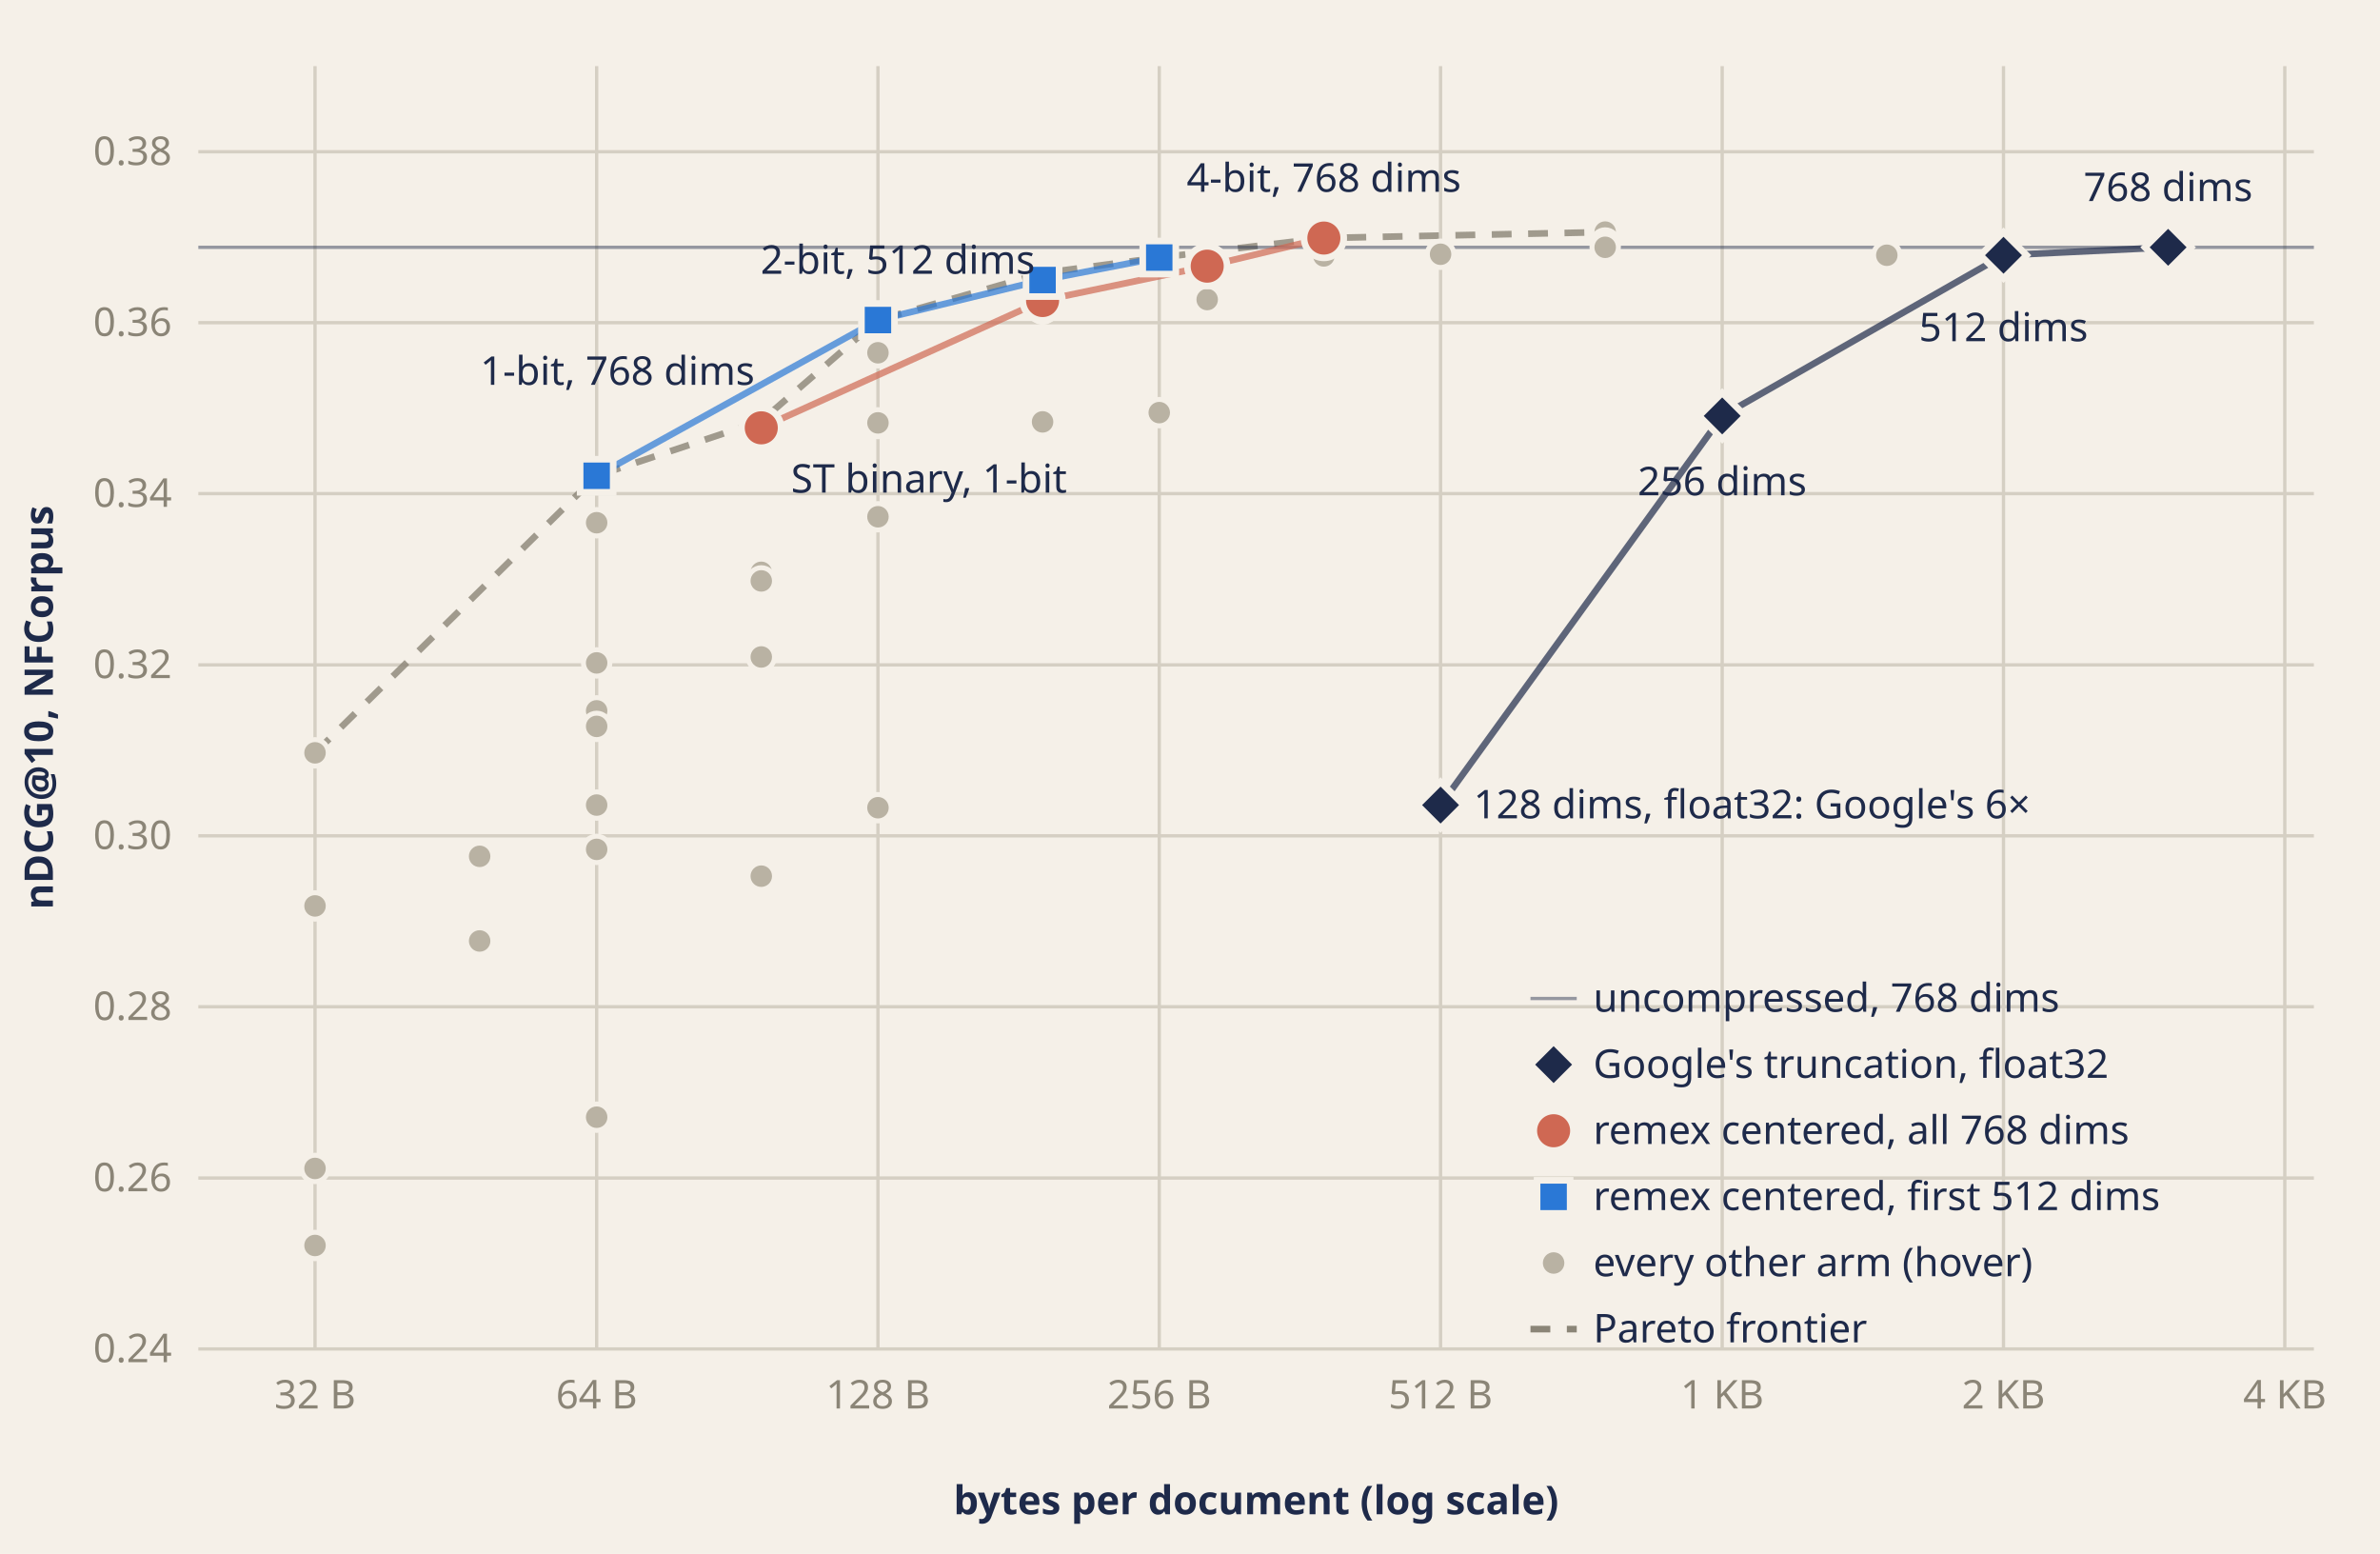
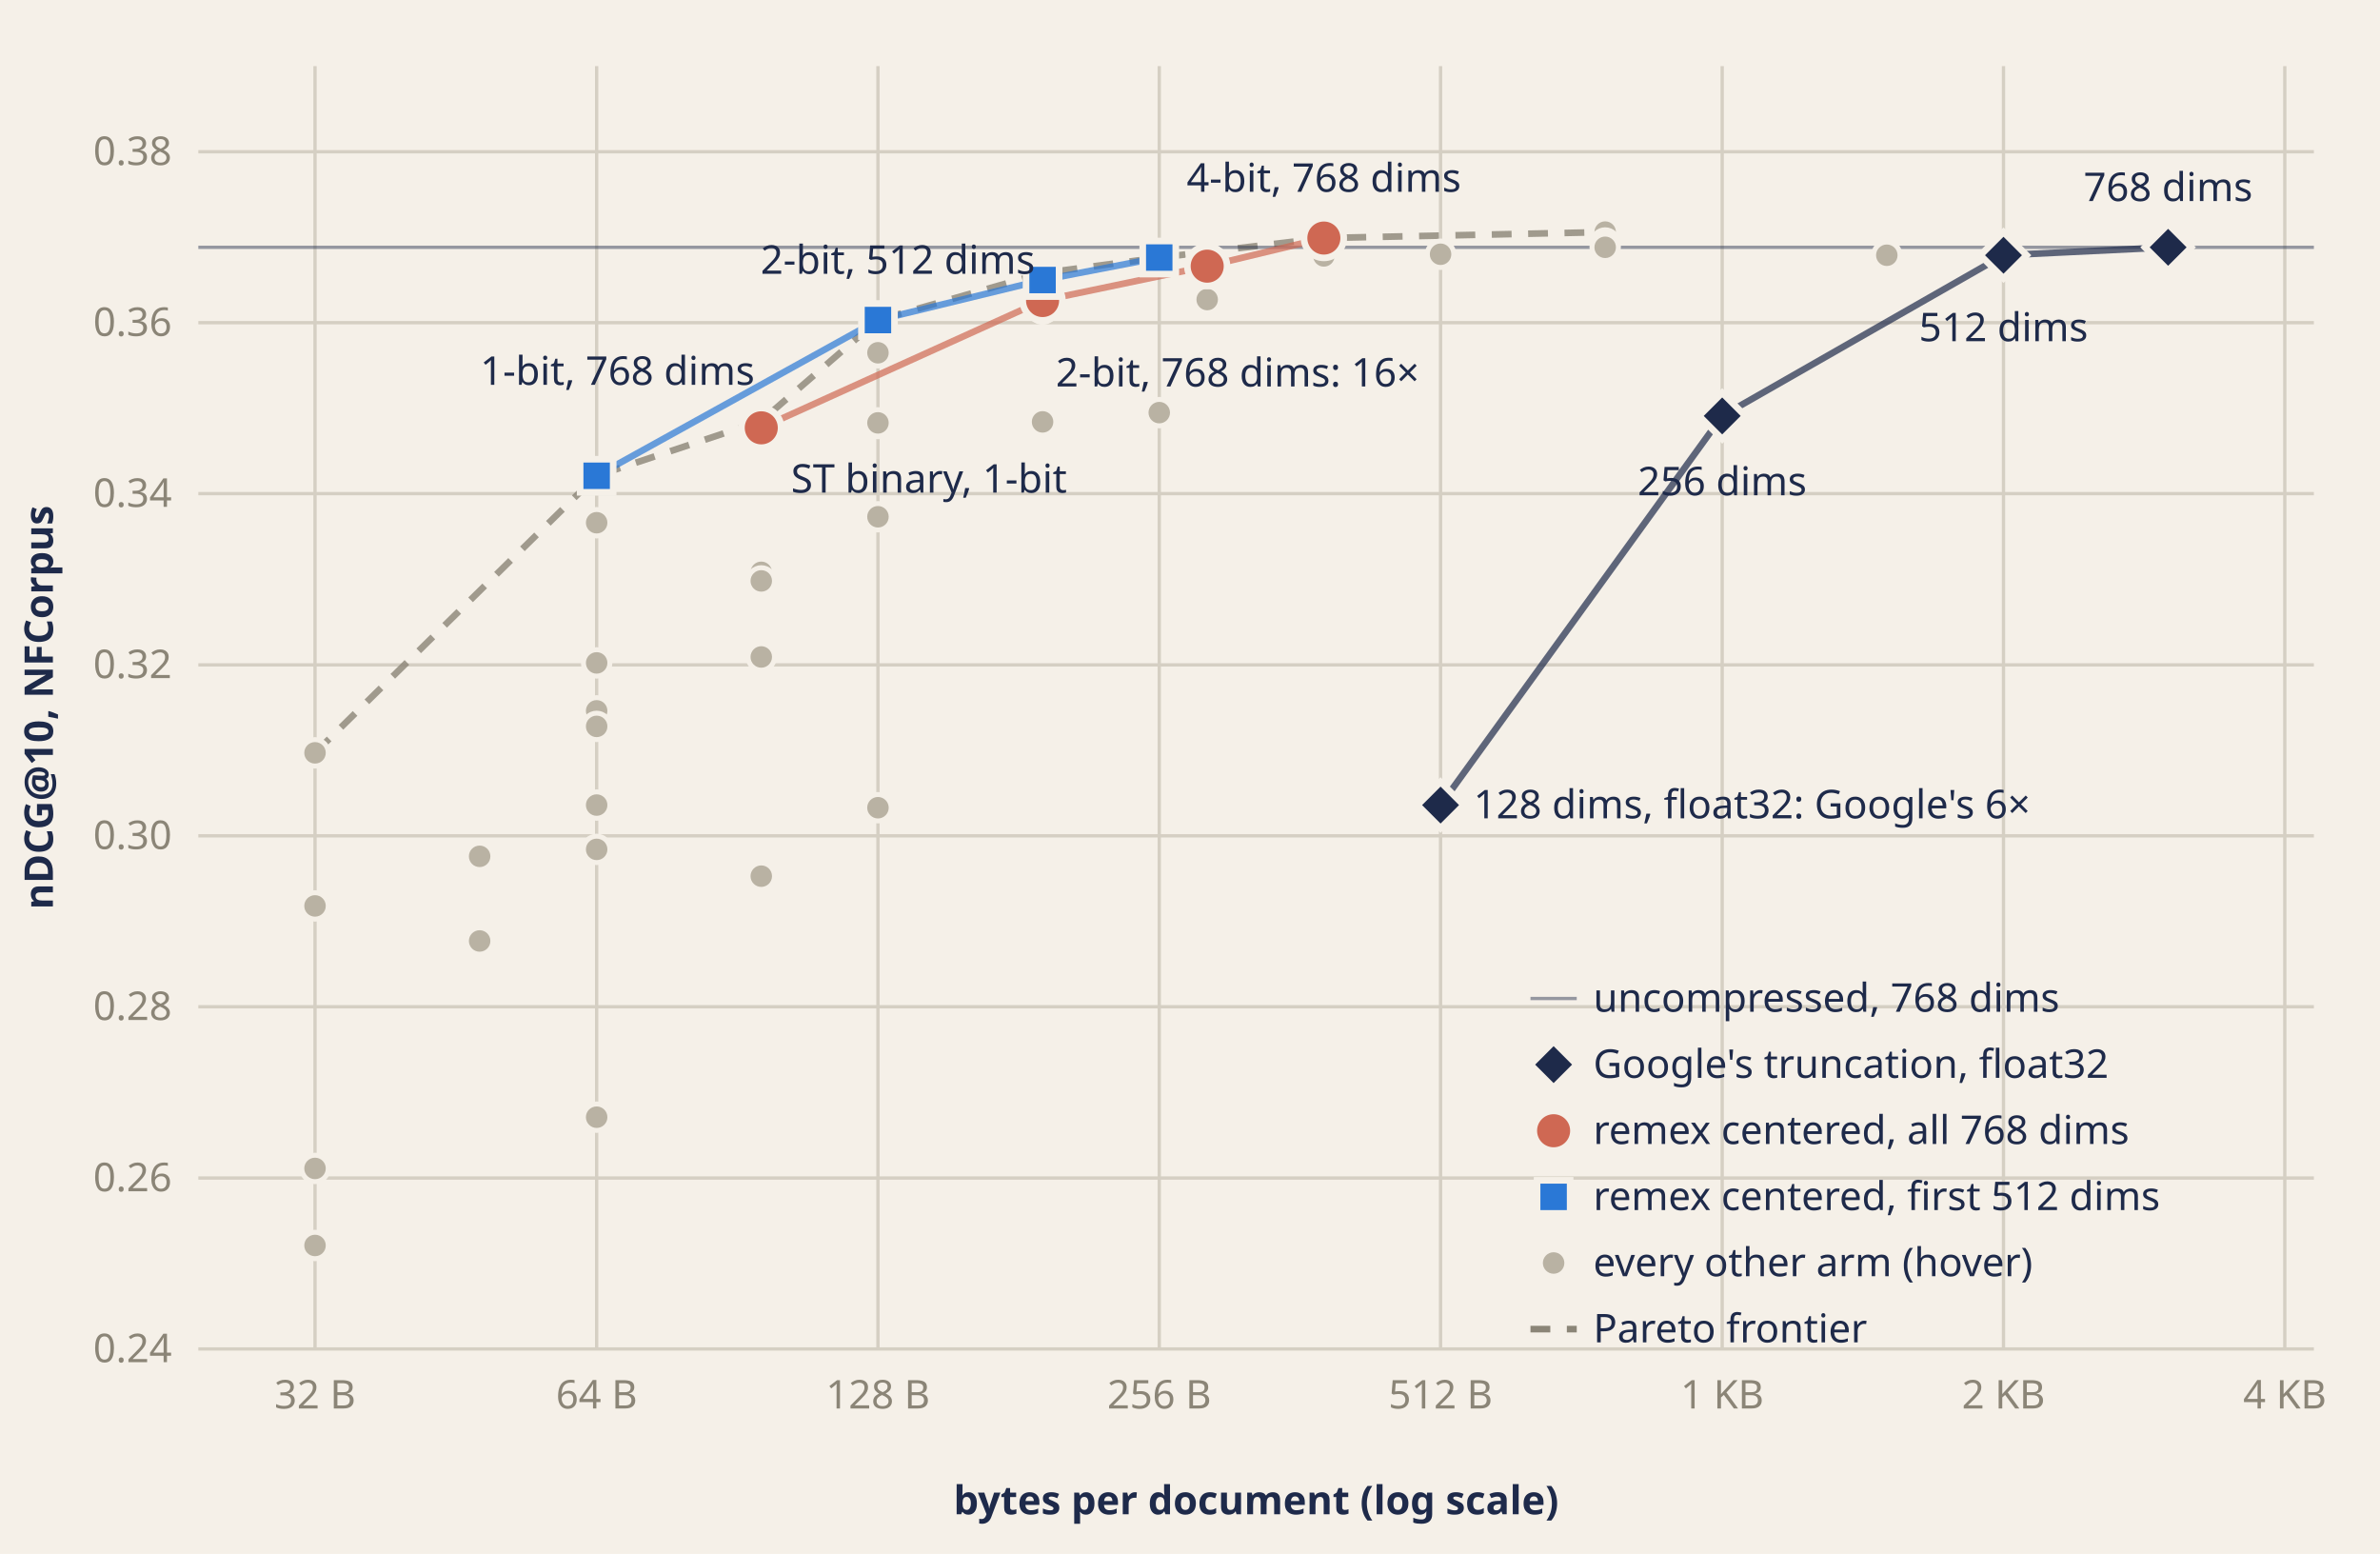
<svg xmlns="http://www.w3.org/2000/svg" viewBox="0 0 720 470" width="720" height="470" style="width:100%;height:auto;display:block" role="img" aria-labelledby="p-nfcorpus-t p-nfcorpus-d" font-family="sans-serif" font-size="12">
  <rect width="720" height="470" fill="#f5f0e8" />
  <line x1="60" x2="700" y1="408.0" y2="408.0" stroke="#d5cfc3" />
  <text x="52" y="412.0" text-anchor="end" fill="#8b8577">0.24</text>
  <line x1="60" x2="700" y1="356.3" y2="356.3" stroke="#d5cfc3" />
  <text x="52" y="360.3" text-anchor="end" fill="#8b8577">0.26</text>
  <line x1="60" x2="700" y1="304.5" y2="304.5" stroke="#d5cfc3" />
  <text x="52" y="308.5" text-anchor="end" fill="#8b8577">0.28</text>
  <line x1="60" x2="700" y1="252.8" y2="252.8" stroke="#d5cfc3" />
  <text x="52" y="256.8" text-anchor="end" fill="#8b8577">0.30</text>
  <line x1="60" x2="700" y1="201.1" y2="201.1" stroke="#d5cfc3" />
  <text x="52" y="205.1" text-anchor="end" fill="#8b8577">0.32</text>
  <line x1="60" x2="700" y1="149.3" y2="149.3" stroke="#d5cfc3" />
  <text x="52" y="153.3" text-anchor="end" fill="#8b8577">0.34</text>
  <line x1="60" x2="700" y1="97.6" y2="97.6" stroke="#d5cfc3" />
  <text x="52" y="101.6" text-anchor="end" fill="#8b8577">0.36</text>
  <line x1="60" x2="700" y1="45.9" y2="45.9" stroke="#d5cfc3" />
  <text x="52" y="49.9" text-anchor="end" fill="#8b8577">0.38</text>
  <line x1="95.3" x2="95.3" y1="20" y2="408" stroke="#d5cfc3" />
  <text x="95.3" y="426" text-anchor="middle" fill="#8b8577">32 B</text>
  <line x1="180.5" x2="180.5" y1="20" y2="408" stroke="#d5cfc3" />
  <text x="180.5" y="426" text-anchor="middle" fill="#8b8577">64 B</text>
  <line x1="265.6" x2="265.6" y1="20" y2="408" stroke="#d5cfc3" />
  <text x="265.6" y="426" text-anchor="middle" fill="#8b8577">128 B</text>
  <line x1="350.7" x2="350.7" y1="20" y2="408" stroke="#d5cfc3" />
  <text x="350.7" y="426" text-anchor="middle" fill="#8b8577">256 B</text>
  <line x1="435.8" x2="435.8" y1="20" y2="408" stroke="#d5cfc3" />
  <text x="435.8" y="426" text-anchor="middle" fill="#8b8577">512 B</text>
  <line x1="521.0" x2="521.0" y1="20" y2="408" stroke="#d5cfc3" />
  <text x="521.0" y="426" text-anchor="middle" fill="#8b8577">1 KB</text>
  <line x1="606.1" x2="606.1" y1="20" y2="408" stroke="#d5cfc3" />
  <text x="606.1" y="426" text-anchor="middle" fill="#8b8577">2 KB</text>
  <line x1="691.2" x2="691.2" y1="20" y2="408" stroke="#d5cfc3" />
  <text x="691.2" y="426" text-anchor="middle" fill="#8b8577">4 KB</text>
  <text x="380.0" y="458" text-anchor="middle" fill="#1e2a4a" font-weight="600">bytes per document (log scale)</text>
  <text transform="translate(16 214.0) rotate(-90)" text-anchor="middle" fill="#1e2a4a" font-weight="600">nDCG@10, NFCorpus</text>
  <path d="M95.3,227.7 L180.5,143.9 L230.3,127.3 L265.6,96.8 L315.4,82.6 L350.7,77.9 L400.5,72.0 L485.6,70.2" fill="none" stroke="#8b8577" stroke-width="2" stroke-dasharray="6 5" opacity="0.8" />
  <line x1="60" x2="700" y1="74.8" y2="74.8" stroke="#1e2a4a" stroke-width="1" opacity="0.45" />
  <circle cx="570.8" cy="77.2" r="4" fill="#b9b2a3" stroke="#f5f0e8" stroke-width="1.5" />
  <circle cx="485.6" cy="70.2" r="4" fill="#b9b2a3" stroke="#f5f0e8" stroke-width="1.5" />
  <circle cx="485.6" cy="73.5" r="4" fill="#b9b2a3" stroke="#f5f0e8" stroke-width="1.5" />
  <circle cx="230.3" cy="132.0" r="4" fill="#b9b2a3" stroke="#f5f0e8" stroke-width="1.5" />
  <circle cx="230.3" cy="198.7" r="4" fill="#b9b2a3" stroke="#f5f0e8" stroke-width="1.5" />
  <circle cx="485.6" cy="74.8" r="4" fill="#b9b2a3" stroke="#f5f0e8" stroke-width="1.5" />
  <circle cx="400.5" cy="77.4" r="4" fill="#b9b2a3" stroke="#f5f0e8" stroke-width="1.5" />
  <circle cx="365.2" cy="90.6" r="4" fill="#b9b2a3" stroke="#f5f0e8" stroke-width="1.5" />
  <circle cx="315.4" cy="93.5" r="4" fill="#b9b2a3" stroke="#f5f0e8" stroke-width="1.5" />
  <circle cx="230.3" cy="173.1" r="4" fill="#b9b2a3" stroke="#f5f0e8" stroke-width="1.5" />
  <circle cx="435.8" cy="76.9" r="4" fill="#b9b2a3" stroke="#f5f0e8" stroke-width="1.5" />
  <circle cx="350.7" cy="79.0" r="4" fill="#b9b2a3" stroke="#f5f0e8" stroke-width="1.5" />
  <circle cx="315.4" cy="82.6" r="4" fill="#b9b2a3" stroke="#f5f0e8" stroke-width="1.5" />
  <circle cx="265.6" cy="106.7" r="4" fill="#b9b2a3" stroke="#f5f0e8" stroke-width="1.5" />
  <circle cx="180.5" cy="215.0" r="4" fill="#b9b2a3" stroke="#f5f0e8" stroke-width="1.5" />
  <circle cx="350.7" cy="124.8" r="4" fill="#b9b2a3" stroke="#f5f0e8" stroke-width="1.5" />
  <circle cx="265.6" cy="128.1" r="4" fill="#b9b2a3" stroke="#f5f0e8" stroke-width="1.5" />
  <circle cx="230.3" cy="131.5" r="4" fill="#b9b2a3" stroke="#f5f0e8" stroke-width="1.5" />
  <circle cx="180.5" cy="200.5" r="4" fill="#b9b2a3" stroke="#f5f0e8" stroke-width="1.5" />
  <circle cx="95.3" cy="353.4" r="4" fill="#b9b2a3" stroke="#f5f0e8" stroke-width="1.5" />
  <circle cx="265.6" cy="244.3" r="4" fill="#b9b2a3" stroke="#f5f0e8" stroke-width="1.5" />
  <circle cx="180.5" cy="256.9" r="4" fill="#b9b2a3" stroke="#f5f0e8" stroke-width="1.5" />
  <circle cx="145.1" cy="284.6" r="4" fill="#b9b2a3" stroke="#f5f0e8" stroke-width="1.5" />
  <circle cx="265.6" cy="127.9" r="4" fill="#b9b2a3" stroke="#f5f0e8" stroke-width="1.5" />
  <circle cx="230.3" cy="127.3" r="4" fill="#b9b2a3" stroke="#f5f0e8" stroke-width="1.5" />
  <circle cx="180.5" cy="158.1" r="4" fill="#b9b2a3" stroke="#f5f0e8" stroke-width="1.5" />
  <circle cx="95.3" cy="227.7" r="4" fill="#b9b2a3" stroke="#f5f0e8" stroke-width="1.5" />
  <circle cx="180.5" cy="243.5" r="4" fill="#b9b2a3" stroke="#f5f0e8" stroke-width="1.5" />
  <circle cx="145.1" cy="259.0" r="4" fill="#b9b2a3" stroke="#f5f0e8" stroke-width="1.5" />
  <circle cx="95.3" cy="274.0" r="4" fill="#b9b2a3" stroke="#f5f0e8" stroke-width="1.5" />
  <circle cx="230.3" cy="175.7" r="4" fill="#b9b2a3" stroke="#f5f0e8" stroke-width="1.5" />
  <circle cx="230.3" cy="265.0" r="4" fill="#b9b2a3" stroke="#f5f0e8" stroke-width="1.5" />
  <circle cx="315.4" cy="127.6" r="4" fill="#b9b2a3" stroke="#f5f0e8" stroke-width="1.5" />
  <circle cx="180.5" cy="219.7" r="4" fill="#b9b2a3" stroke="#f5f0e8" stroke-width="1.5" />
  <circle cx="180.5" cy="337.9" r="4" fill="#b9b2a3" stroke="#f5f0e8" stroke-width="1.5" />
  <circle cx="265.6" cy="156.3" r="4" fill="#b9b2a3" stroke="#f5f0e8" stroke-width="1.5" />
  <circle cx="95.3" cy="376.7" r="4" fill="#b9b2a3" stroke="#f5f0e8" stroke-width="1.5" />
  <path d="M435.8,243.5 L521.0,125.8 L606.1,77.2 L655.9,74.8" fill="none" stroke="#1e2a4a" stroke-width="2" opacity="0.7" />
  <path d="M435.8,236.5 L442.8,243.5 L435.8,250.5 L428.8,243.5 Z" fill="#1e2a4a" stroke="#f5f0e8" stroke-width="2" />
  <path d="M521.0,118.8 L528.0,125.8 L521.0,132.8 L514.0,125.8 Z" fill="#1e2a4a" stroke="#f5f0e8" stroke-width="2" />
  <path d="M606.1,70.2 L613.1,77.2 L606.1,84.2 L599.1,77.2 Z" fill="#1e2a4a" stroke="#f5f0e8" stroke-width="2" />
  <path d="M655.9,67.8 L662.9,74.8 L655.9,81.8 L648.9,74.8 Z" fill="#1e2a4a" stroke="#f5f0e8" stroke-width="2" />
  <path d="M230.3,129.4 L315.4,90.9 L365.2,80.5 L400.5,72.0" fill="none" stroke="#cf6853" stroke-width="2" opacity="0.7" />
  <circle cx="230.3" cy="129.4" r="6" fill="#cf6853" stroke="#f5f0e8" stroke-width="2" />
  <circle cx="315.4" cy="90.9" r="6" fill="#cf6853" stroke="#f5f0e8" stroke-width="2" />
  <circle cx="365.2" cy="80.5" r="6" fill="#cf6853" stroke="#f5f0e8" stroke-width="2" />
  <circle cx="400.5" cy="72.0" r="6" fill="#cf6853" stroke="#f5f0e8" stroke-width="2" />
  <path d="M180.5,143.9 L265.6,96.8 L315.4,84.7 L350.7,77.9" fill="none" stroke="#2a78d6" stroke-width="2" opacity="0.7" />
  <rect x="175.5" y="138.9" width="10" height="10" fill="#2a78d6" stroke="#f5f0e8" stroke-width="2" />
  <rect x="260.6" y="91.8" width="10" height="10" fill="#2a78d6" stroke="#f5f0e8" stroke-width="2" />
  <rect x="310.4" y="79.7" width="10" height="10" fill="#2a78d6" stroke="#f5f0e8" stroke-width="2" />
  <rect x="345.7" y="72.9" width="10" height="10" fill="#2a78d6" stroke="#f5f0e8" stroke-width="2" />
  <text x="445.8" y="247.5" text-anchor="start" fill="#1e2a4a">128 dims, float32: Google's 6×</text>
  <text x="655.9" y="60.8" text-anchor="middle" fill="#1e2a4a">768 dims</text>
  <text x="606.1" y="103.2" text-anchor="middle" fill="#1e2a4a">512 dims</text>
  <text x="521.0" y="149.8" text-anchor="middle" fill="#1e2a4a">256 dims</text>
  <text x="400.5" y="58.0" text-anchor="middle" fill="#1e2a4a">4-bit, 768 dims</text>
+   <text x="319.4" y="116.9" text-anchor="start" fill="#1e2a4a">2-bit, 768 dims: 16×</text>
  <text x="271.6" y="82.8" text-anchor="middle" fill="#1e2a4a">2-bit, 512 dims</text>
  <text x="228.3" y="116.4" text-anchor="end" fill="#1e2a4a">1-bit, 768 dims</text>
  <text x="239.3" y="149.0" text-anchor="start" fill="#1e2a4a">ST binary, 1-bit</text>
  <path d="M470.0,315.0 L477.0,322.0 L470.0,329.0 L463.0,322.0 Z" fill="#1e2a4a" stroke="#f5f0e8" stroke-width="2" />
  <text x="482" y="326" fill="#1e2a4a">Google's truncation, float32</text>
  <circle cx="470.0" cy="342.0" r="6" fill="#cf6853" stroke="#f5f0e8" stroke-width="2" />
  <text x="482" y="346" fill="#1e2a4a">remex centered, all 768 dims</text>
  <rect x="465.0" y="357.0" width="10" height="10" fill="#2a78d6" stroke="#f5f0e8" stroke-width="2" />
  <text x="482" y="366" fill="#1e2a4a">remex centered, first 512 dims</text>
  <circle cx="470.0" cy="382.0" r="4" fill="#b9b2a3" stroke="#f5f0e8" stroke-width="1.5" />
  <text x="482" y="386" fill="#1e2a4a">every other arm (hover)</text>
  <line x1="463" x2="477" y1="402" y2="402" stroke="#8b8577" stroke-width="2" stroke-dasharray="6 5" />
  <text x="482" y="406" fill="#1e2a4a">Pareto frontier</text>
  <line x1="463" x2="477" y1="302" y2="302" stroke="#1e2a4a" stroke-width="1" opacity="0.45" />
  <text x="482" y="306" fill="#1e2a4a">uncompressed, 768 dims</text>
</svg>
